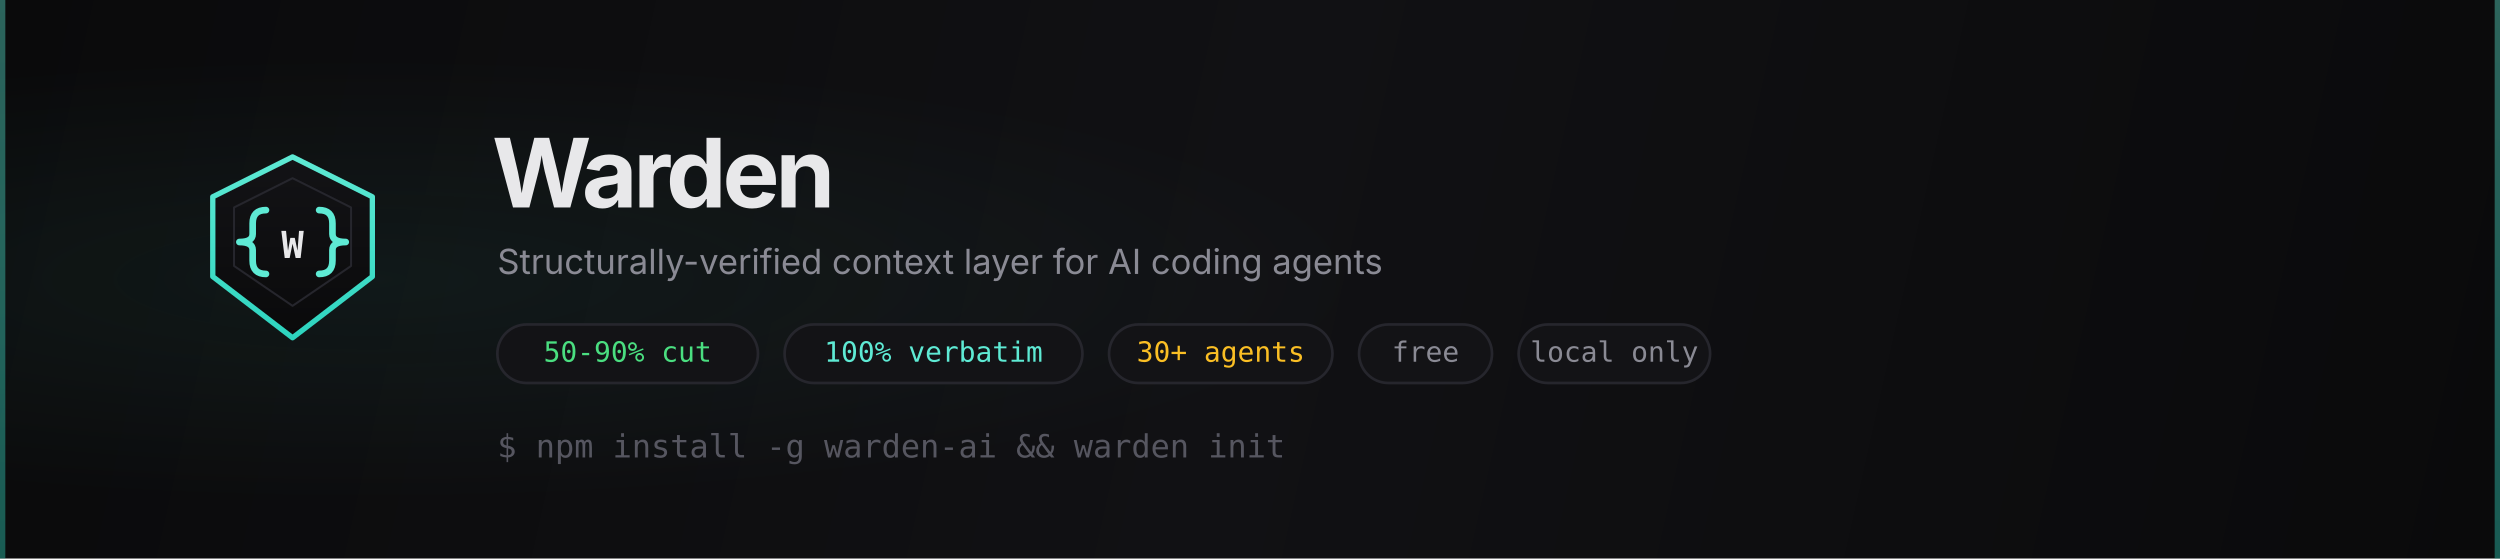
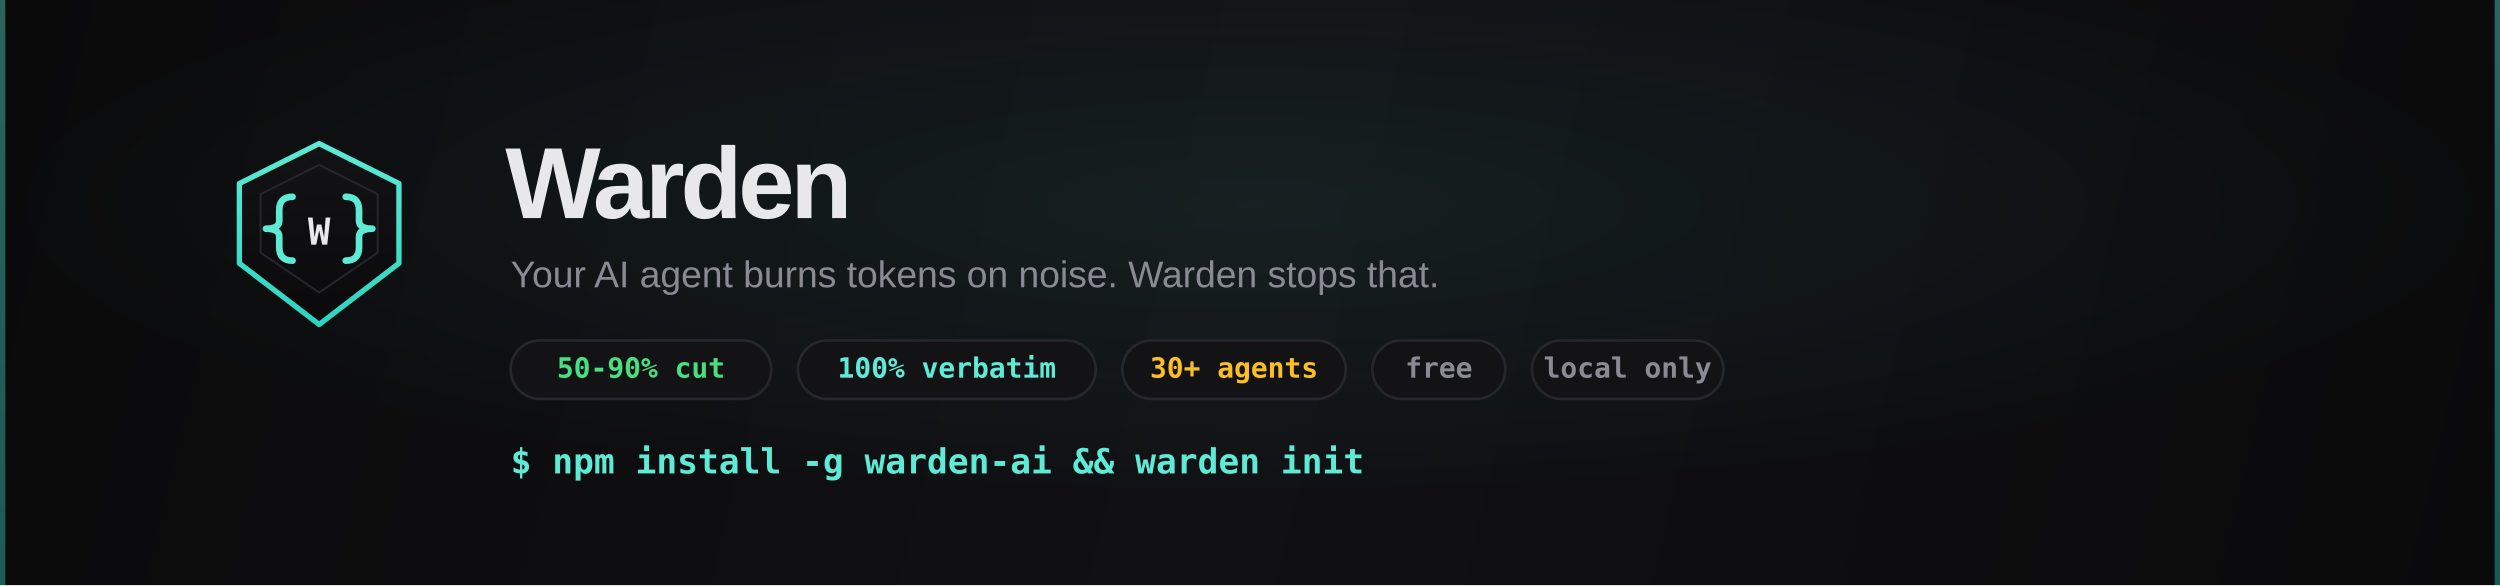
- <svg xmlns="http://www.w3.org/2000/svg" width="940" height="210" viewBox="0 0 940 210" fill="none">
+ <svg xmlns="http://www.w3.org/2000/svg" width="940" height="220" viewBox="0 0 940 220" fill="none">
  <defs>
-     <linearGradient id="bg" x1="0" y1="0" x2="940" y2="210" gradientUnits="userSpaceOnUse">
+     <linearGradient id="bg" x1="0" y1="0" x2="940" y2="220" gradientUnits="userSpaceOnUse">
      <stop offset="0" stop-color="#0a0a0b" />
      <stop offset="0.5" stop-color="#111114" />
      <stop offset="1" stop-color="#0a0a0b" />
    </linearGradient>
    <linearGradient id="teal" x1="0" y1="0" x2="0" y2="1">
      <stop offset="0" stop-color="#5eead4" />
      <stop offset="1" stop-color="#2dd4bf" />
    </linearGradient>
    <linearGradient id="shieldGrad" x1="0" y1="0" x2="0" y2="1">
      <stop offset="0" stop-color="#131316" />
      <stop offset="1" stop-color="#0a0a0b" />
    </linearGradient>
-     <radialGradient id="glow" cx="0.15" cy="0.5" r="0.4">
-       <stop offset="0" stop-color="#5eead4" stop-opacity="0.06" />
+     <radialGradient id="glow" cx="0.5" cy="0.35" r="0.5">
+       <stop offset="0" stop-color="#5eead4" stop-opacity="0.07" />
      <stop offset="1" stop-color="#5eead4" stop-opacity="0" />
    </radialGradient>
  </defs>
-   <rect width="940" height="210" fill="url(#bg)" />
-   <rect width="940" height="210" fill="url(#glow)" />
-   <g transform="translate(70, 55)">
+   <rect width="940" height="220" fill="url(#bg)" />
+   <rect width="940" height="220" fill="url(#glow)" />
+   <g transform="translate(80, 50)">
    <path d="M40 4 L70 19 L70 49 L40 72 L10 49 L10 19 Z" fill="url(#shieldGrad)" stroke="url(#teal)" stroke-width="2" stroke-linejoin="round" />
    <path d="M40 12 L62 23 L62 45 L40 60 L18 45 L18 23 Z" fill="none" stroke="#26262d" stroke-width="0.75" stroke-linejoin="round" />
    <path d="M30 24 Q25 24 25 29 L25 33 Q25 36 20 36 Q25 36 25 39 L25 43 Q25 48 30 48" fill="none" stroke="#5eead4" stroke-width="2.5" stroke-linecap="round" stroke-linejoin="round" />
    <path d="M50 24 Q55 24 55 29 L55 33 Q55 36 60 36 Q55 36 55 39 L55 43 Q55 48 50 48" fill="none" stroke="#5eead4" stroke-width="2.5" stroke-linecap="round" stroke-linejoin="round" />
-     <text x="40" y="42" text-anchor="middle" font-family="'JetBrains Mono','Fira Code','SF Mono',Consolas,monospace" font-size="14" font-weight="bold" fill="#e8e8ea">W</text>
+     <text x="40" y="42" text-anchor="middle" font-family="monospace" font-size="14" font-weight="bold" fill="#e8e8ea">W</text>
  </g>
-   <text x="185" y="78" font-family="Inter,-apple-system,BlinkMacSystemFont,'Segoe UI',sans-serif" font-size="36" font-weight="700" fill="#e8e8ea" letter-spacing="-1.5">Warden</text>
-   <text x="187" y="103" font-family="Inter,-apple-system,BlinkMacSystemFont,'Segoe UI',sans-serif" font-size="13" font-weight="400" fill="#8a8a94">Structurally-verified context layer for AI coding agents</text>
-   <g font-family="'JetBrains Mono','Fira Code','SF Mono',Consolas,monospace" font-size="10.5">
-     <rect x="187" y="122" width="98" height="22" rx="11" fill="#131316" stroke="#26262d" stroke-width="1" />
-     <text x="236" y="136" text-anchor="middle" fill="#4ade80">50-90% cut</text>
-     <rect x="295" y="122" width="112" height="22" rx="11" fill="#131316" stroke="#26262d" stroke-width="1" />
-     <text x="351" y="136" text-anchor="middle" fill="#5eead4">100% verbatim</text>
-     <rect x="417" y="122" width="84" height="22" rx="11" fill="#131316" stroke="#26262d" stroke-width="1" />
-     <text x="459" y="136" text-anchor="middle" fill="#fbbf24">30+ agents</text>
-     <rect x="511" y="122" width="50" height="22" rx="11" fill="#131316" stroke="#26262d" stroke-width="1" />
-     <text x="536" y="136" text-anchor="middle" fill="#8a8a94">free</text>
-     <rect x="571" y="122" width="72" height="22" rx="11" fill="#131316" stroke="#26262d" stroke-width="1" />
-     <text x="607" y="136" text-anchor="middle" fill="#8a8a94">local only</text>
+   <text x="190" y="82" font-family="Arial,Helvetica,sans-serif" font-size="38" font-weight="bold" fill="#e8e8ea" letter-spacing="-1.5">Warden</text>
+   <text x="192" y="108" font-family="Arial,Helvetica,sans-serif" font-size="14" font-weight="normal" fill="#8a8a94">Your AI agent burns tokens on noise. Warden stops that.</text>
+   <g font-family="monospace" font-size="10.5" font-weight="bold">
+     <rect x="192" y="128" width="98" height="22" rx="11" fill="#131316" stroke="#26262d" stroke-width="1" />
+     <text x="241" y="142" text-anchor="middle" fill="#4ade80">50-90% cut</text>
+     <rect x="300" y="128" width="112" height="22" rx="11" fill="#131316" stroke="#26262d" stroke-width="1" />
+     <text x="356" y="142" text-anchor="middle" fill="#5eead4">100% verbatim</text>
+     <rect x="422" y="128" width="84" height="22" rx="11" fill="#131316" stroke="#26262d" stroke-width="1" />
+     <text x="464" y="142" text-anchor="middle" fill="#fbbf24">30+ agents</text>
+     <rect x="516" y="128" width="50" height="22" rx="11" fill="#131316" stroke="#26262d" stroke-width="1" />
+     <text x="541" y="142" text-anchor="middle" fill="#8a8a94">free</text>
+     <rect x="576" y="128" width="72" height="22" rx="11" fill="#131316" stroke="#26262d" stroke-width="1" />
+     <text x="612" y="142" text-anchor="middle" fill="#8a8a94">local only</text>
  </g>
-   <text x="187" y="172" font-family="'JetBrains Mono','Fira Code','SF Mono',Consolas,monospace" font-size="12" font-weight="500" fill="#565660">$ npm install -g warden-ai &amp;&amp; warden init</text>
-   <rect x="0" y="0" width="2" height="210" fill="url(#teal)" opacity="0.4" />
-   <rect x="938" y="0" width="2" height="210" fill="url(#teal)" opacity="0.4" />
+   <text x="192" y="178" font-family="monospace" font-size="13" font-weight="bold" fill="#5eead4">$ npm install -g warden-ai &amp;&amp; warden init</text>
+   <rect x="0" y="0" width="2" height="220" fill="url(#teal)" opacity="0.4" />
+   <rect x="938" y="0" width="2" height="220" fill="url(#teal)" opacity="0.4" />
</svg>
